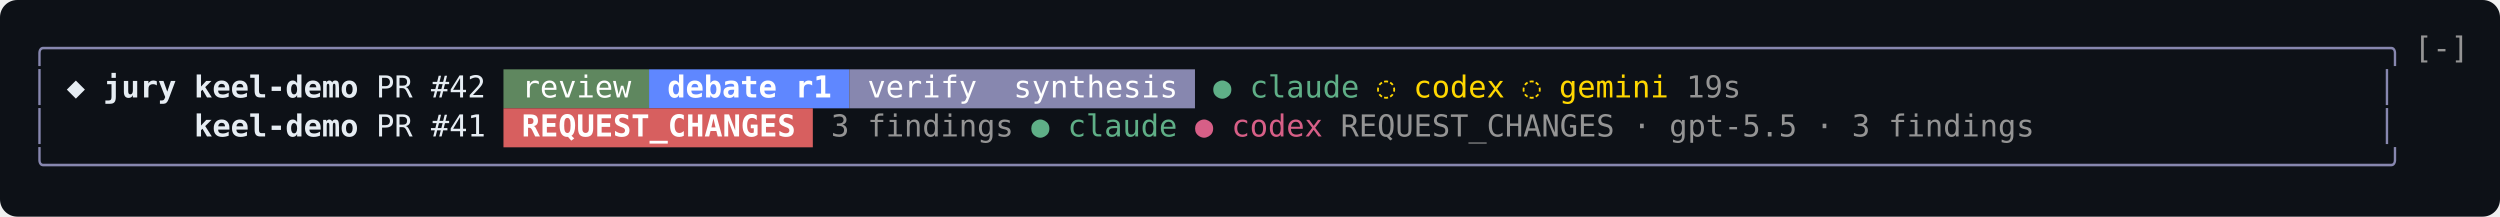
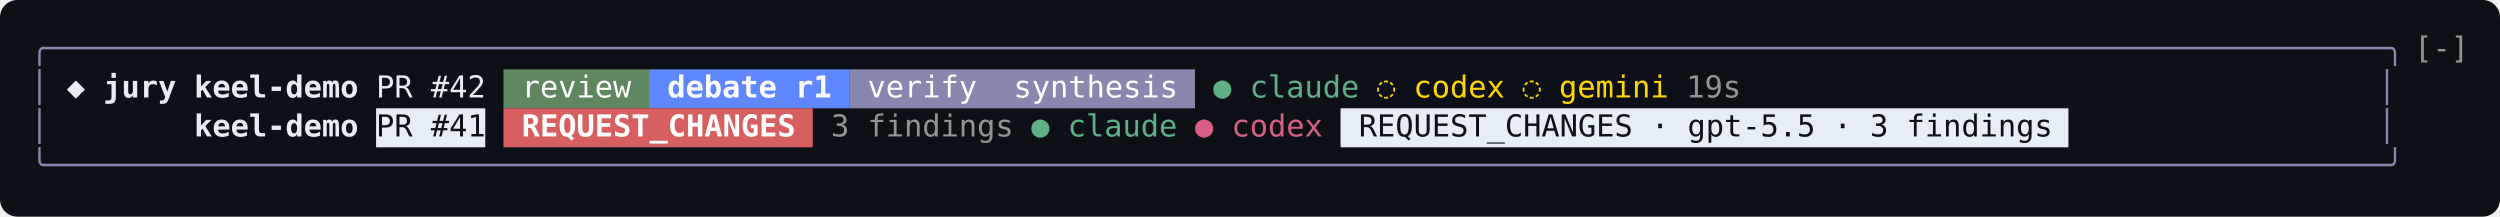
<svg xmlns="http://www.w3.org/2000/svg" width="1154" height="100" viewBox="0 0 1154 100">
  <rect width="100%" height="100%" rx="8" fill="#0D1117" />
  <g font-family="Menlo, Monaco, Consolas, monospace" font-size="14">
    <text x="14.0" y="27.0" fill="#8787af" textLength="1092.0" lengthAdjust="spacingAndGlyphs" xml:space="preserve">╭────────────────────────────────────────────────────────────────────────────────────────────────────────────────────────────────╮</text>
    <text x="1114.4" y="27.0" fill="#949494" textLength="25.2" lengthAdjust="spacingAndGlyphs" xml:space="preserve">[-]</text>
    <text x="14.0" y="45.0" fill="#8787af" textLength="8.4" lengthAdjust="spacingAndGlyphs" xml:space="preserve">│</text>
    <text x="30.8" y="45.0" fill="#E6EDF3" font-weight="bold" textLength="50.4" lengthAdjust="spacingAndGlyphs" xml:space="preserve">◆ jury</text>
    <text x="89.6" y="45.0" fill="#E6EDF3" font-weight="bold" textLength="75.6" lengthAdjust="spacingAndGlyphs" xml:space="preserve">keel-demo</text>
    <text x="165.2" y="45.0" fill="#E6EDF3" textLength="67.2" lengthAdjust="spacingAndGlyphs" xml:space="preserve"> PR #42 </text>
    <rect x="232.4" y="32.0" width="67.2" height="18" fill="#5f875f" />
    <text x="232.4" y="45.0" fill="#ffffff" textLength="67.2" lengthAdjust="spacingAndGlyphs" xml:space="preserve"> review </text>
    <rect x="299.6" y="32.0" width="92.4" height="18" fill="#5f87ff" />
    <text x="299.6" y="45.0" fill="#ffffff" font-weight="bold" textLength="92.4" lengthAdjust="spacingAndGlyphs" xml:space="preserve"> debate r1 </text>
    <rect x="392.0" y="32.0" width="159.6" height="18" fill="#8787af" />
    <text x="392.0" y="45.0" fill="#ffffff" textLength="159.6" lengthAdjust="spacingAndGlyphs" xml:space="preserve"> verify  synthesis </text>
    <text x="560.0" y="45.0" fill="#5faf87" textLength="67.2" lengthAdjust="spacingAndGlyphs" xml:space="preserve">● claude</text>
    <text x="635.6" y="45.0" fill="#ffd700" textLength="58.8" lengthAdjust="spacingAndGlyphs" xml:space="preserve">◌ codex</text>
    <text x="702.8" y="45.0" fill="#ffd700" textLength="67.2" lengthAdjust="spacingAndGlyphs" xml:space="preserve">◌ gemini</text>
    <text x="778.4" y="45.0" fill="#949494" textLength="25.2" lengthAdjust="spacingAndGlyphs" xml:space="preserve">19s</text>
    <text x="1097.6" y="45.0" fill="#8787af" textLength="8.4" lengthAdjust="spacingAndGlyphs" xml:space="preserve">│</text>
    <text x="14.0" y="63.0" fill="#8787af" textLength="8.4" lengthAdjust="spacingAndGlyphs" xml:space="preserve">│</text>
    <text x="89.6" y="63.0" fill="#E6EDF3" font-weight="bold" textLength="75.6" lengthAdjust="spacingAndGlyphs" xml:space="preserve">keel-demo</text>
-     <text x="165.2" y="63.0" fill="#E6EDF3" textLength="67.2" lengthAdjust="spacingAndGlyphs" xml:space="preserve"> PR #41 </text>
+     <rect x="173.6" y="50.0" width="50.4" height="18" fill="#E6EDF3" />
+     <text x="173.6" y="63.0" fill="#0D1117" textLength="50.4" lengthAdjust="spacingAndGlyphs" xml:space="preserve">PR #41</text>
    <rect x="232.4" y="50.0" width="142.8" height="18" fill="#d75f5f" />
    <text x="232.4" y="63.0" fill="#ffffff" font-weight="bold" textLength="142.8" lengthAdjust="spacingAndGlyphs" xml:space="preserve"> REQUEST_CHANGES </text>
    <text x="383.6" y="63.0" fill="#949494" textLength="84.0" lengthAdjust="spacingAndGlyphs" xml:space="preserve">3 findings</text>
    <text x="476.0" y="63.0" fill="#5faf87" textLength="67.2" lengthAdjust="spacingAndGlyphs" xml:space="preserve">● claude</text>
    <text x="551.6" y="63.0" fill="#d75f87" textLength="58.8" lengthAdjust="spacingAndGlyphs" xml:space="preserve">● codex</text>
-     <text x="610.4" y="63.0" fill="#949494" textLength="327.6" lengthAdjust="spacingAndGlyphs" xml:space="preserve"> REQUEST_CHANGES · gpt-5.5 · 3 findings</text>
+     <rect x="618.8" y="50.0" width="336.0" height="18" fill="#E6EDF3" />
+     <text x="618.8" y="63.0" fill="#0D1117" textLength="336.0" lengthAdjust="spacingAndGlyphs" xml:space="preserve"> REQUEST_CHANGES · gpt-5.5 · 3 findings </text>
    <text x="1097.6" y="63.0" fill="#8787af" textLength="8.4" lengthAdjust="spacingAndGlyphs" xml:space="preserve">│</text>
    <text x="14.0" y="81.0" fill="#8787af" textLength="1092.0" lengthAdjust="spacingAndGlyphs" xml:space="preserve">╰────────────────────────────────────────────────────────────────────────────────────────────────────────────────────────────────╯</text>
  </g>
</svg>
